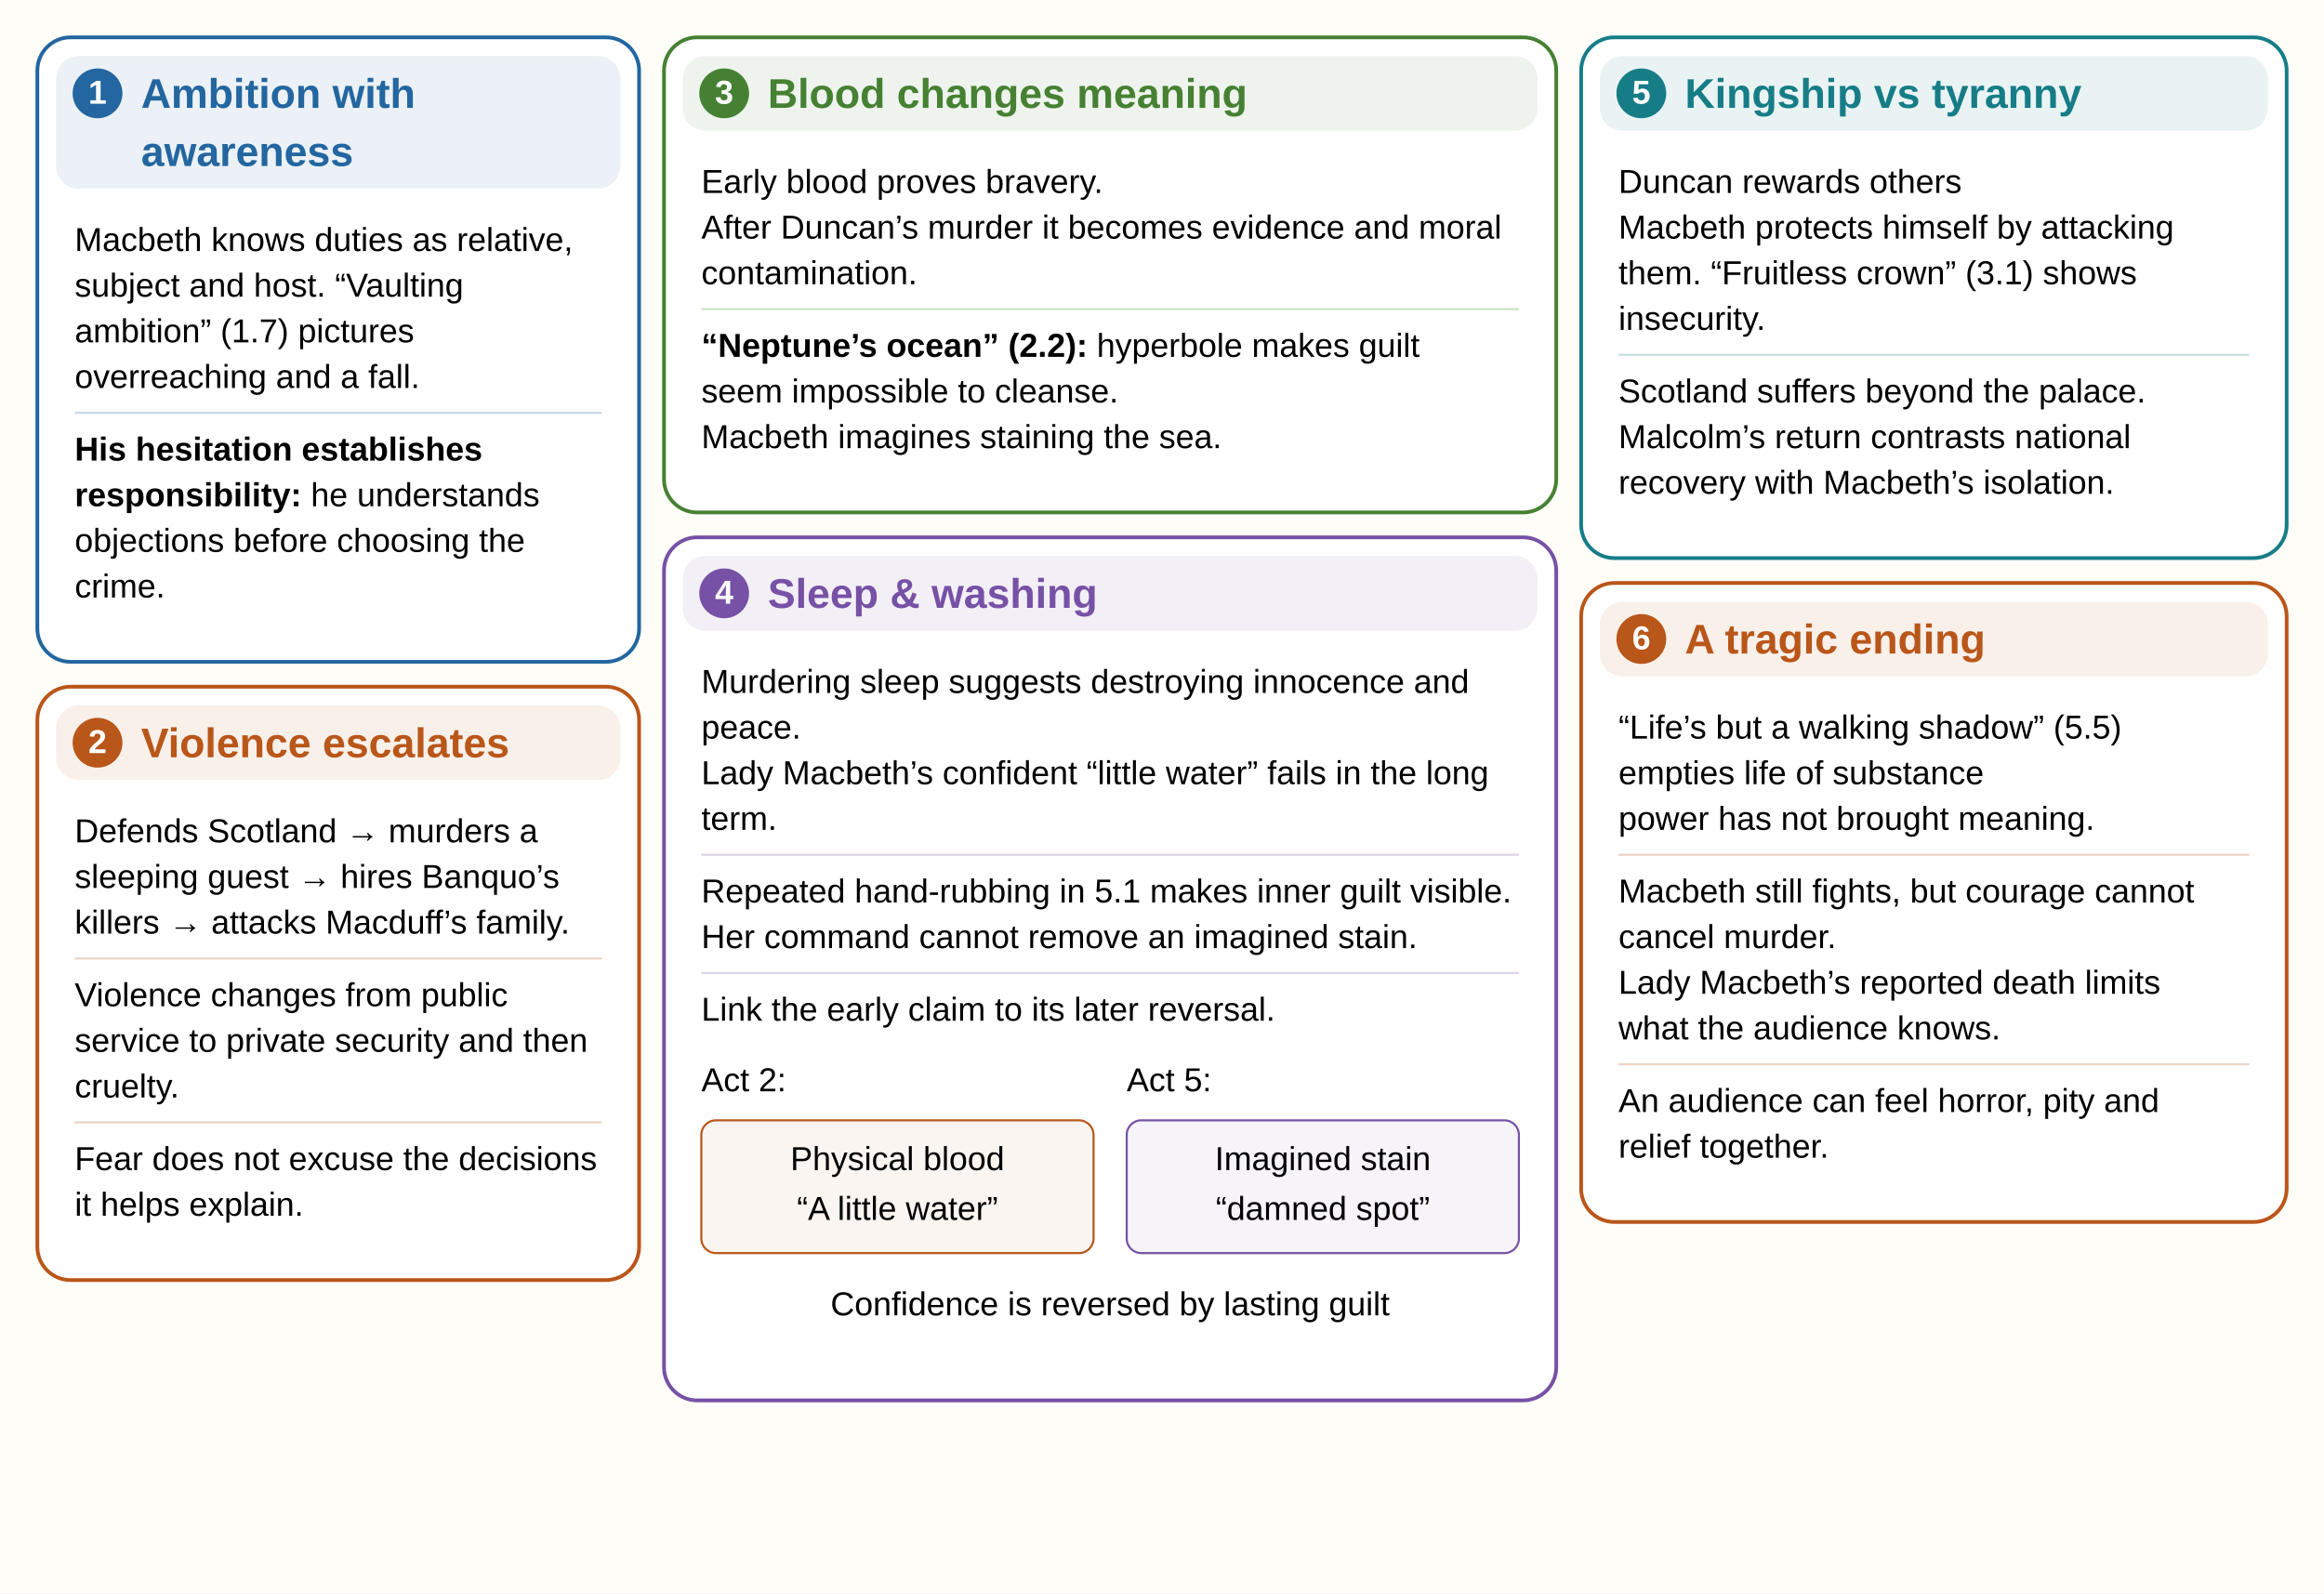
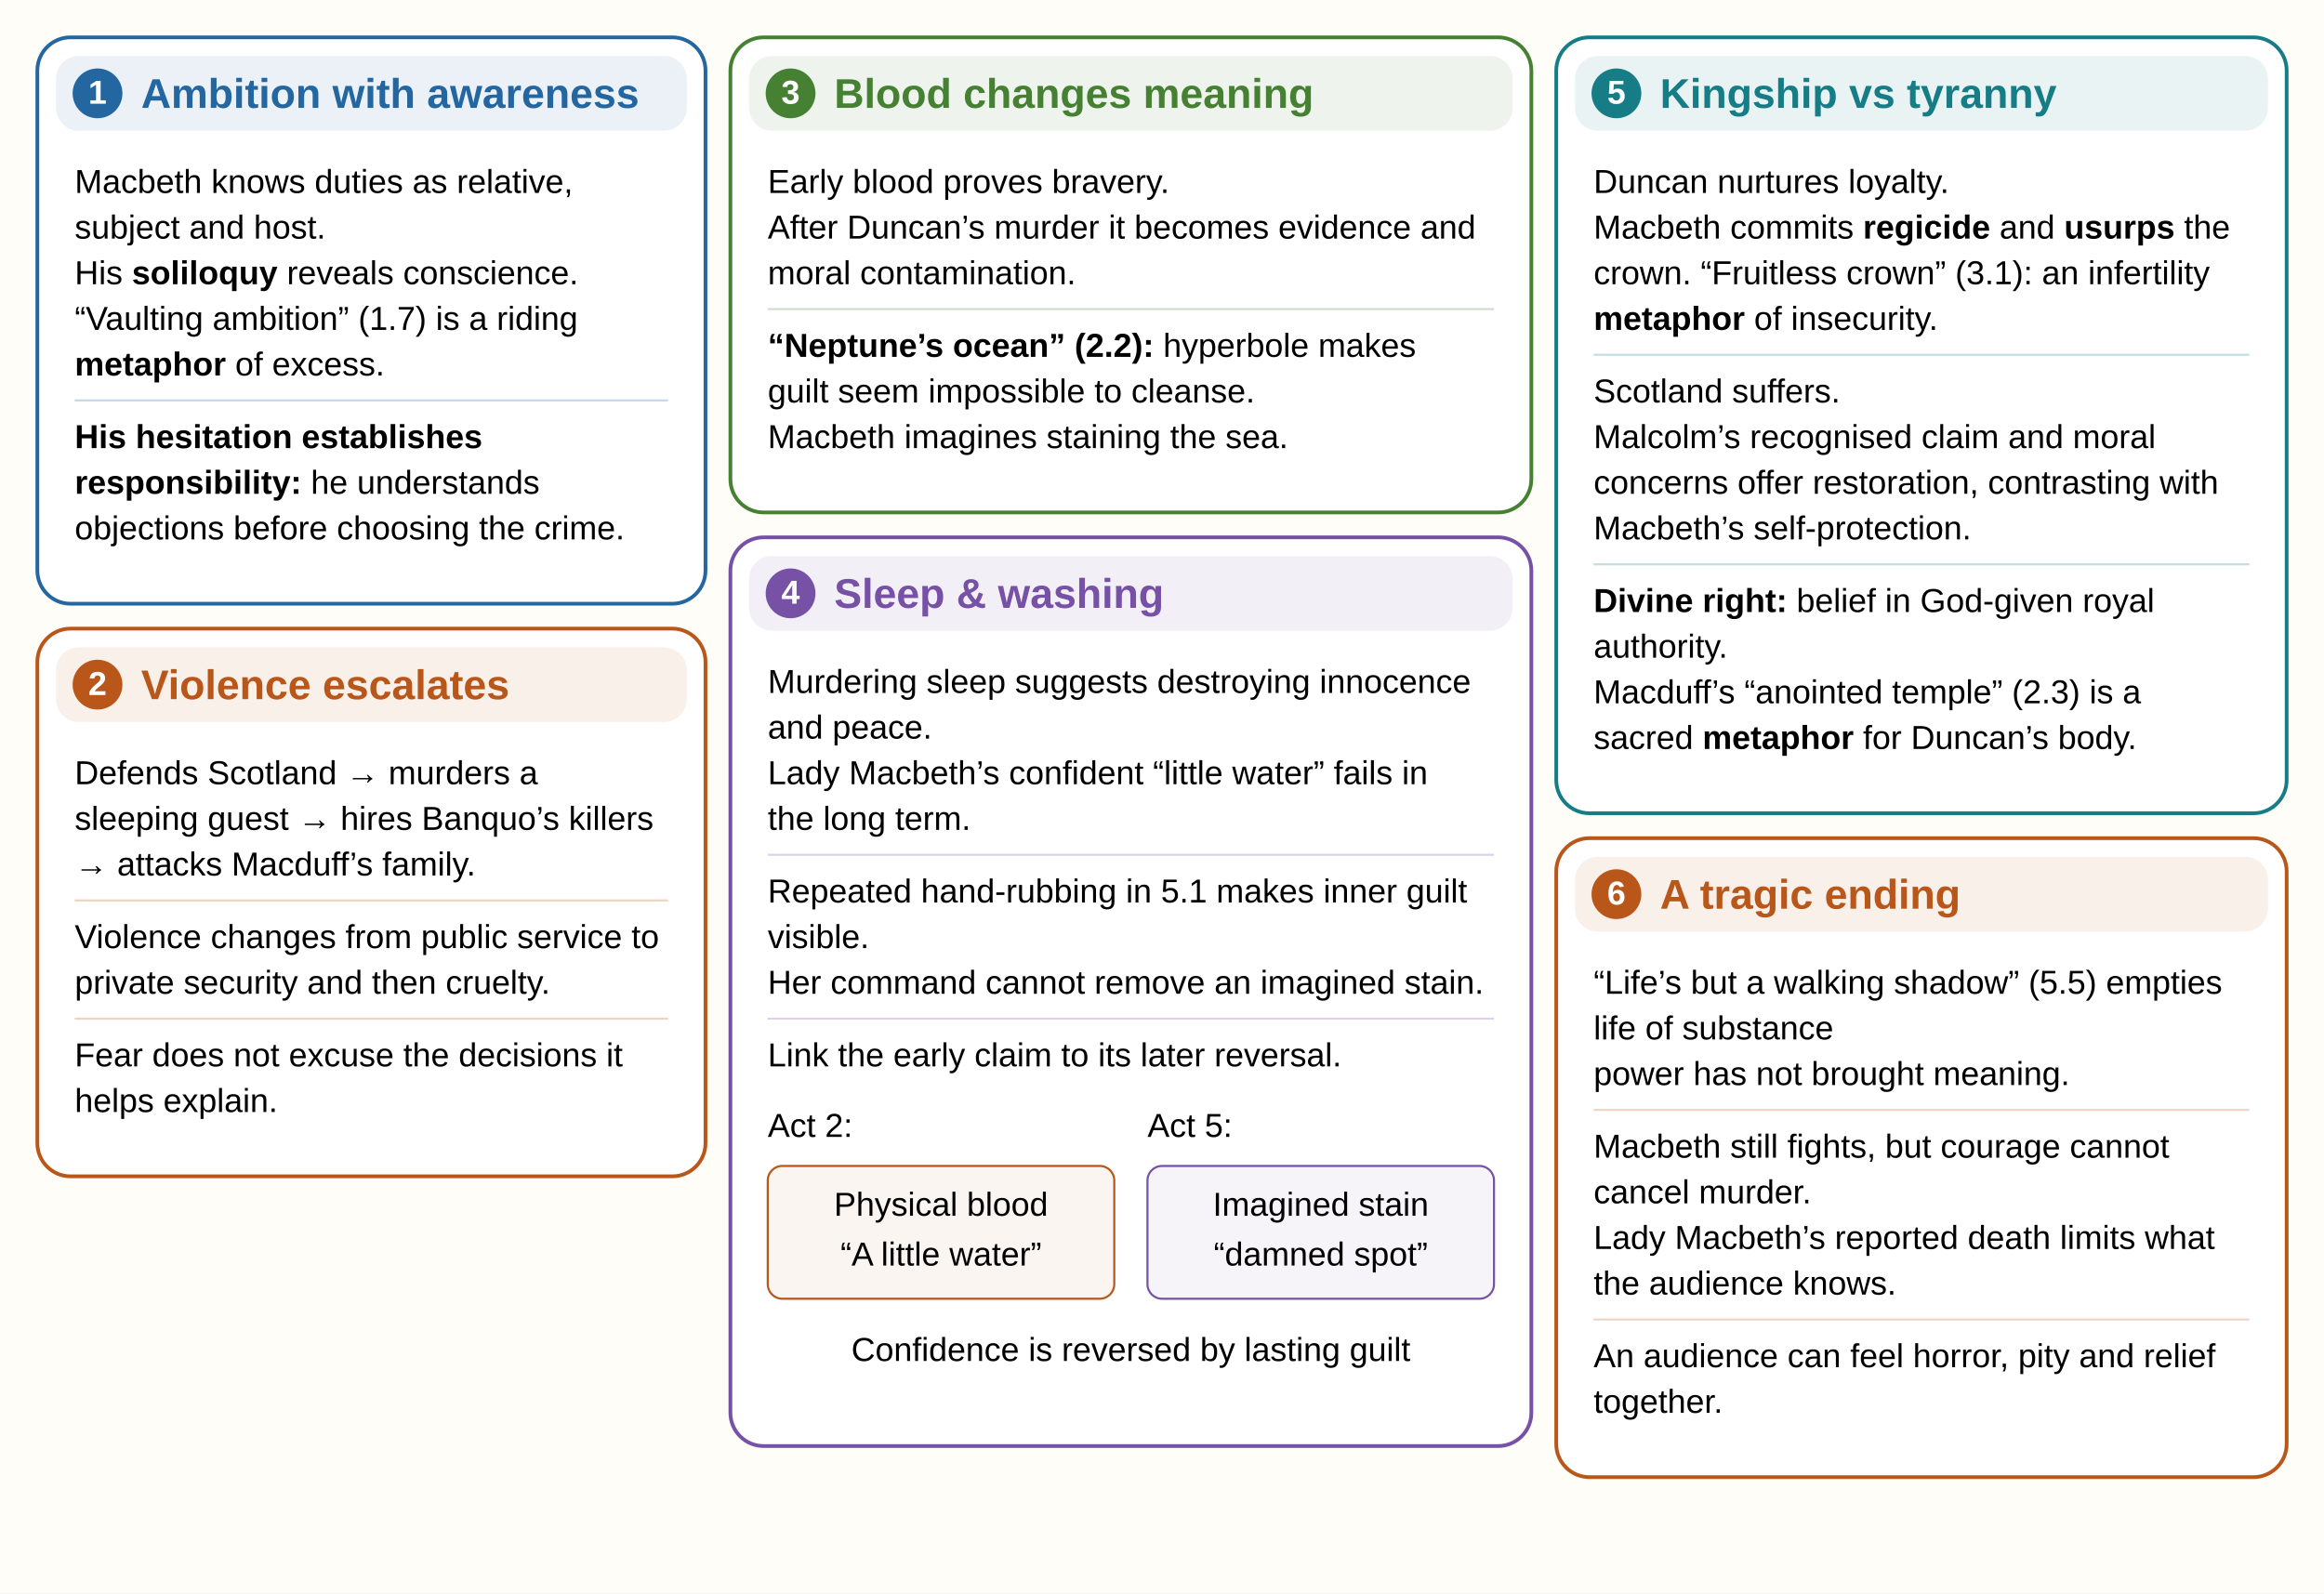
<svg xmlns="http://www.w3.org/2000/svg" width="2400" height="1645.714" viewBox="0 0 1120 768" role="img" aria-labelledby="map-title map-description" data-print-width-mm="277" font-family="Segoe UI,Arial,sans-serif">
  <defs>
    <marker id="arrow-2366a0" viewBox="0 0 10 10" refX="9" refY="5" markerWidth="4" markerHeight="4" orient="auto-start-reverse">
      <path d="M1 1L9 5L1 9" fill="none" stroke="#2366a0" stroke-width="2" stroke-linejoin="round" />
    </marker>
    <marker id="arrow-b95619" viewBox="0 0 10 10" refX="9" refY="5" markerWidth="4" markerHeight="4" orient="auto-start-reverse">
      <path d="M1 1L9 5L1 9" fill="none" stroke="#b95619" stroke-width="2" stroke-linejoin="round" />
    </marker>
    <marker id="arrow-468133" viewBox="0 0 10 10" refX="9" refY="5" markerWidth="4" markerHeight="4" orient="auto-start-reverse">
      <path d="M1 1L9 5L1 9" fill="none" stroke="#468133" stroke-width="2" stroke-linejoin="round" />
    </marker>
    <marker id="arrow-7651a5" viewBox="0 0 10 10" refX="9" refY="5" markerWidth="4" markerHeight="4" orient="auto-start-reverse">
      <path d="M1 1L9 5L1 9" fill="none" stroke="#7651a5" stroke-width="2" stroke-linejoin="round" />
    </marker>
    <marker id="arrow-167d87" viewBox="0 0 10 10" refX="9" refY="5" markerWidth="4" markerHeight="4" orient="auto-start-reverse">
      <path d="M1 1L9 5L1 9" fill="none" stroke="#167d87" stroke-width="2" stroke-linejoin="round" />
    </marker>
    <marker id="arrow-b95619" viewBox="0 0 10 10" refX="9" refY="5" markerWidth="4" markerHeight="4" orient="auto-start-reverse">
      <path d="M1 1L9 5L1 9" fill="none" stroke="#b95619" stroke-width="2" stroke-linejoin="round" />
    </marker>
  </defs>
  <rect width="1120" height="768" fill="#fffdf8" />
-   <g class="map-section" id="section-1" data-source-panel="0" data-bounds="0,0,290,301" transform="translate(18 18)">
-     <rect width="290" height="301" rx="16" fill="white" stroke="#2366a0" stroke-width="1.8" />
+   <g class="map-section" id="section-1" data-source-panel="0" data-bounds="0,0,322,273" transform="translate(18 18)">
+     <rect width="322" height="273" rx="16" fill="white" stroke="#2366a0" stroke-width="1.8" />
    <g class="section-heading">
-       <rect x="9" y="9" width="272" height="64" rx="11" fill="#2366a0" opacity=".09" />
+       <rect x="9" y="9" width="304" height="36" rx="11" fill="#2366a0" opacity=".09" />
      <circle cx="29" cy="27" r="12" fill="#2366a0" />
      <text class="diagram-label" x="29" y="32" font-size="16" fill="white" font-weight="700" text-anchor="middle">1</text>
-       <text class="panel-title" x="50" y="34" font-size="20" fill="#2366a0" font-weight="700" text-anchor="start">Ambition with</text>
-       <text class="panel-title" x="50" y="62" font-size="20" fill="#2366a0" font-weight="700" text-anchor="start">awareness</text>
+       <text class="panel-title" x="50" y="34" font-size="20" fill="#2366a0" font-weight="700" text-anchor="start">Ambition with awareness</text>
    </g>
    <g class="section-body">
-       <text class="body-text" x="18" y="103" font-size="16" fill="#000000" font-weight="400" text-anchor="start">Macbeth knows duties as relative,</text>
-       <text class="body-text" x="18" y="125" font-size="16" fill="#000000" font-weight="400" text-anchor="start">subject and host. “Vaulting</text>
-       <text class="body-text" x="18" y="147" font-size="16" fill="#000000" font-weight="400" text-anchor="start">ambition” (1.7) pictures</text>
-       <text class="body-text" x="18" y="169" font-size="16" fill="#000000" font-weight="400" text-anchor="start">overreaching and a fall.</text>
-       <path class="section-divider" d="M18 181H272" stroke="#2366a0" stroke-opacity=".25" stroke-width="1" fill="none" />
-       <text class="body-text" x="18" y="204" font-size="16" fill="#000000" font-weight="400" text-anchor="start">
+       <text class="body-text" x="18" y="75" font-size="16" fill="#000000" font-weight="400" text-anchor="start">Macbeth knows duties as relative,</text>
+       <text class="body-text" x="18" y="97" font-size="16" fill="#000000" font-weight="400" text-anchor="start">subject and host.</text>
+       <text class="body-text" x="18" y="119" font-size="16" fill="#000000" font-weight="400" text-anchor="start">His <tspan font-weight="700">soliloquy</tspan> reveals conscience.</text>
+       <text class="body-text" x="18" y="141" font-size="16" fill="#000000" font-weight="400" text-anchor="start">“Vaulting ambition” (1.7) is a riding</text>
+       <text class="body-text" x="18" y="163" font-size="16" fill="#000000" font-weight="400" text-anchor="start">
+         <tspan font-weight="700">metaphor</tspan> of excess.</text>
+       <path class="section-divider" d="M18 175H304" stroke="#2366a0" stroke-opacity=".25" stroke-width="1" fill="none" />
+       <text class="body-text" x="18" y="198" font-size="16" fill="#000000" font-weight="400" text-anchor="start">
        <tspan font-weight="700">His</tspan>
        <tspan font-weight="700">hesitation</tspan>
        <tspan font-weight="700">establishes</tspan>
      </text>
-       <text class="body-text" x="18" y="226" font-size="16" fill="#000000" font-weight="400" text-anchor="start">
+       <text class="body-text" x="18" y="220" font-size="16" fill="#000000" font-weight="400" text-anchor="start">
        <tspan font-weight="700">responsibility:</tspan> he understands</text>
-       <text class="body-text" x="18" y="248" font-size="16" fill="#000000" font-weight="400" text-anchor="start">objections before choosing the</text>
-       <text class="body-text" x="18" y="270" font-size="16" fill="#000000" font-weight="400" text-anchor="start">crime.</text>
+       <text class="body-text" x="18" y="242" font-size="16" fill="#000000" font-weight="400" text-anchor="start">objections before choosing the crime.</text>
    </g>
  </g>
-   <g class="map-section" id="section-2" data-source-panel="1" data-bounds="0,0,290,286" transform="translate(18 331)">
-     <rect width="290" height="286" rx="16" fill="white" stroke="#b95619" stroke-width="1.8" />
+   <g class="map-section" id="section-2" data-source-panel="1" data-bounds="0,0,322,264" transform="translate(18 303)">
+     <rect width="322" height="264" rx="16" fill="white" stroke="#b95619" stroke-width="1.8" />
    <g class="section-heading">
-       <rect x="9" y="9" width="272" height="36" rx="11" fill="#b95619" opacity=".09" />
+       <rect x="9" y="9" width="304" height="36" rx="11" fill="#b95619" opacity=".09" />
      <circle cx="29" cy="27" r="12" fill="#b95619" />
      <text class="diagram-label" x="29" y="32" font-size="16" fill="white" font-weight="700" text-anchor="middle">2</text>
      <text class="panel-title" x="50" y="34" font-size="20" fill="#b95619" font-weight="700" text-anchor="start">Violence escalates</text>
    </g>
    <g class="section-body">
      <text class="body-text" x="18" y="75" font-size="16" fill="#000000" font-weight="400" text-anchor="start">Defends Scotland → murders a</text>
-       <text class="body-text" x="18" y="97" font-size="16" fill="#000000" font-weight="400" text-anchor="start">sleeping guest → hires Banquo’s</text>
-       <text class="body-text" x="18" y="119" font-size="16" fill="#000000" font-weight="400" text-anchor="start">killers → attacks Macduff’s family.</text>
-       <path class="section-divider" d="M18 131H272" stroke="#b95619" stroke-opacity=".25" stroke-width="1" fill="none" />
-       <text class="body-text" x="18" y="154" font-size="16" fill="#000000" font-weight="400" text-anchor="start">Violence changes from public</text>
-       <text class="body-text" x="18" y="176" font-size="16" fill="#000000" font-weight="400" text-anchor="start">service to private security and then</text>
-       <text class="body-text" x="18" y="198" font-size="16" fill="#000000" font-weight="400" text-anchor="start">cruelty.</text>
-       <path class="section-divider" d="M18 210H272" stroke="#b95619" stroke-opacity=".25" stroke-width="1" fill="none" />
-       <text class="body-text" x="18" y="233" font-size="16" fill="#000000" font-weight="400" text-anchor="start">Fear does not excuse the decisions</text>
-       <text class="body-text" x="18" y="255" font-size="16" fill="#000000" font-weight="400" text-anchor="start">it helps explain.</text>
+       <text class="body-text" x="18" y="97" font-size="16" fill="#000000" font-weight="400" text-anchor="start">sleeping guest → hires Banquo’s killers</text>
+       <text class="body-text" x="18" y="119" font-size="16" fill="#000000" font-weight="400" text-anchor="start">→ attacks Macduff’s family.</text>
+       <path class="section-divider" d="M18 131H304" stroke="#b95619" stroke-opacity=".25" stroke-width="1" fill="none" />
+       <text class="body-text" x="18" y="154" font-size="16" fill="#000000" font-weight="400" text-anchor="start">Violence changes from public service to</text>
+       <text class="body-text" x="18" y="176" font-size="16" fill="#000000" font-weight="400" text-anchor="start">private security and then cruelty.</text>
+       <path class="section-divider" d="M18 188H304" stroke="#b95619" stroke-opacity=".25" stroke-width="1" fill="none" />
+       <text class="body-text" x="18" y="211" font-size="16" fill="#000000" font-weight="400" text-anchor="start">Fear does not excuse the decisions it</text>
+       <text class="body-text" x="18" y="233" font-size="16" fill="#000000" font-weight="400" text-anchor="start">helps explain.</text>
    </g>
  </g>
-   <g class="map-section" id="section-3" data-source-panel="2" data-bounds="0,0,430,229" transform="translate(320 18)">
-     <rect width="430" height="229" rx="16" fill="white" stroke="#468133" stroke-width="1.8" />
+   <g class="map-section" id="section-3" data-source-panel="2" data-bounds="0,0,386,229" transform="translate(352 18)">
+     <rect width="386" height="229" rx="16" fill="white" stroke="#468133" stroke-width="1.8" />
    <g class="section-heading">
-       <rect x="9" y="9" width="412" height="36" rx="11" fill="#468133" opacity=".09" />
+       <rect x="9" y="9" width="368" height="36" rx="11" fill="#468133" opacity=".09" />
      <circle cx="29" cy="27" r="12" fill="#468133" />
      <text class="diagram-label" x="29" y="32" font-size="16" fill="white" font-weight="700" text-anchor="middle">3</text>
      <text class="panel-title" x="50" y="34" font-size="20" fill="#468133" font-weight="700" text-anchor="start">Blood changes meaning</text>
    </g>
    <g class="section-body">
      <text class="body-text" x="18" y="75" font-size="16" fill="#000000" font-weight="400" text-anchor="start">Early blood proves bravery.</text>
-       <text class="body-text" x="18" y="97" font-size="16" fill="#000000" font-weight="400" text-anchor="start">After Duncan’s murder it becomes evidence and moral</text>
-       <text class="body-text" x="18" y="119" font-size="16" fill="#000000" font-weight="400" text-anchor="start">contamination.</text>
-       <path class="section-divider" d="M18 131H412" stroke="#468133" stroke-opacity=".25" stroke-width="1" fill="none" />
+       <text class="body-text" x="18" y="97" font-size="16" fill="#000000" font-weight="400" text-anchor="start">After Duncan’s murder it becomes evidence and</text>
+       <text class="body-text" x="18" y="119" font-size="16" fill="#000000" font-weight="400" text-anchor="start">moral contamination.</text>
+       <path class="section-divider" d="M18 131H368" stroke="#468133" stroke-opacity=".25" stroke-width="1" fill="none" />
      <text class="body-text" x="18" y="154" font-size="16" fill="#000000" font-weight="400" text-anchor="start">
        <tspan font-weight="700">“Neptune’s</tspan>
        <tspan font-weight="700">ocean”</tspan>
-         <tspan font-weight="700">(2.2):</tspan> hyperbole makes guilt</text>
-       <text class="body-text" x="18" y="176" font-size="16" fill="#000000" font-weight="400" text-anchor="start">seem impossible to cleanse.</text>
+         <tspan font-weight="700">(2.2):</tspan> hyperbole makes</text>
+       <text class="body-text" x="18" y="176" font-size="16" fill="#000000" font-weight="400" text-anchor="start">guilt seem impossible to cleanse.</text>
      <text class="body-text" x="18" y="198" font-size="16" fill="#000000" font-weight="400" text-anchor="start">Macbeth imagines staining the sea.</text>
    </g>
  </g>
-   <g class="map-section" id="section-4" data-source-panel="3" data-bounds="0,0,430,416" transform="translate(320 259)">
-     <rect width="430" height="416" rx="16" fill="white" stroke="#7651a5" stroke-width="1.8" />
+   <g class="map-section" id="section-4" data-source-panel="3" data-bounds="0,0,386,438" transform="translate(352 259)">
+     <rect width="386" height="438" rx="16" fill="white" stroke="#7651a5" stroke-width="1.8" />
    <g class="section-heading">
-       <rect x="9" y="9" width="412" height="36" rx="11" fill="#7651a5" opacity=".09" />
+       <rect x="9" y="9" width="368" height="36" rx="11" fill="#7651a5" opacity=".09" />
      <circle cx="29" cy="27" r="12" fill="#7651a5" />
      <text class="diagram-label" x="29" y="32" font-size="16" fill="white" font-weight="700" text-anchor="middle">4</text>
      <text class="panel-title" x="50" y="34" font-size="20" fill="#7651a5" font-weight="700" text-anchor="start">Sleep &amp; washing</text>
    </g>
    <g class="section-body">
-       <text class="body-text" x="18" y="75" font-size="16" fill="#000000" font-weight="400" text-anchor="start">Murdering sleep suggests destroying innocence and</text>
-       <text class="body-text" x="18" y="97" font-size="16" fill="#000000" font-weight="400" text-anchor="start">peace.</text>
-       <text class="body-text" x="18" y="119" font-size="16" fill="#000000" font-weight="400" text-anchor="start">Lady Macbeth’s confident “little water” fails in the long</text>
-       <text class="body-text" x="18" y="141" font-size="16" fill="#000000" font-weight="400" text-anchor="start">term.</text>
-       <path class="section-divider" d="M18 153H412" stroke="#7651a5" stroke-opacity=".25" stroke-width="1" fill="none" />
-       <text class="body-text" x="18" y="176" font-size="16" fill="#000000" font-weight="400" text-anchor="start">Repeated hand-rubbing in 5.1 makes inner guilt visible.</text>
-       <text class="body-text" x="18" y="198" font-size="16" fill="#000000" font-weight="400" text-anchor="start">Her command cannot remove an imagined stain.</text>
-       <path class="section-divider" d="M18 210H412" stroke="#7651a5" stroke-opacity=".25" stroke-width="1" fill="none" />
-       <text class="body-text" x="18" y="233" font-size="16" fill="#000000" font-weight="400" text-anchor="start">Link the early claim to its later reversal.</text>
-       <g transform="translate(18 251)">
+       <text class="body-text" x="18" y="75" font-size="16" fill="#000000" font-weight="400" text-anchor="start">Murdering sleep suggests destroying innocence</text>
+       <text class="body-text" x="18" y="97" font-size="16" fill="#000000" font-weight="400" text-anchor="start">and peace.</text>
+       <text class="body-text" x="18" y="119" font-size="16" fill="#000000" font-weight="400" text-anchor="start">Lady Macbeth’s confident “little water” fails in</text>
+       <text class="body-text" x="18" y="141" font-size="16" fill="#000000" font-weight="400" text-anchor="start">the long term.</text>
+       <path class="section-divider" d="M18 153H368" stroke="#7651a5" stroke-opacity=".25" stroke-width="1" fill="none" />
+       <text class="body-text" x="18" y="176" font-size="16" fill="#000000" font-weight="400" text-anchor="start">Repeated hand-rubbing in 5.1 makes inner guilt</text>
+       <text class="body-text" x="18" y="198" font-size="16" fill="#000000" font-weight="400" text-anchor="start">visible.</text>
+       <text class="body-text" x="18" y="220" font-size="16" fill="#000000" font-weight="400" text-anchor="start">Her command cannot remove an imagined stain.</text>
+       <path class="section-divider" d="M18 232H368" stroke="#7651a5" stroke-opacity=".25" stroke-width="1" fill="none" />
+       <text class="body-text" x="18" y="255" font-size="16" fill="#000000" font-weight="400" text-anchor="start">Link the early claim to its later reversal.</text>
+       <g transform="translate(18 273)">
        <g class="concept-illustration">
          <text class="diagram-label" x="0" y="16" font-size="16" fill="#000000" text-anchor="start">Act 2:</text>
-           <text class="diagram-label" x="205.0" y="16" font-size="16" fill="#000000" text-anchor="start">Act 5:</text>
-           <rect x="0" y="30" width="189.0" height="64" rx="7" fill="#b95619" fill-opacity=".06" stroke="#b95619" />
-           <text class="diagram-label" x="94.5" y="54" font-size="16" fill="#000000" text-anchor="middle">Physical blood</text>
-           <text class="diagram-label" x="94.5" y="78" font-size="16" fill="#000000" text-anchor="middle">“A little water”</text>
-           <rect x="205.0" y="30" width="189.0" height="64" rx="7" fill="#7651a5" fill-opacity=".06" stroke="#7651a5" />
-           <text class="diagram-label" x="299.5" y="54" font-size="16" fill="#000000" text-anchor="middle">Imagined stain</text>
-           <text class="diagram-label" x="299.5" y="78" font-size="16" fill="#000000" text-anchor="middle">“damned spot”</text>
-           <text class="diagram-label" x="197.0" y="124" font-size="16" fill="#000000" text-anchor="middle">Confidence is reversed by lasting guilt</text>
+           <text class="diagram-label" x="183.0" y="16" font-size="16" fill="#000000" text-anchor="start">Act 5:</text>
+           <rect x="0" y="30" width="167.0" height="64" rx="7" fill="#b95619" fill-opacity=".06" stroke="#b95619" />
+           <text class="diagram-label" x="83.5" y="54" font-size="16" fill="#000000" text-anchor="middle">Physical blood</text>
+           <text class="diagram-label" x="83.5" y="78" font-size="16" fill="#000000" text-anchor="middle">“A little water”</text>
+           <rect x="183.0" y="30" width="167.0" height="64" rx="7" fill="#7651a5" fill-opacity=".06" stroke="#7651a5" />
+           <text class="diagram-label" x="266.5" y="54" font-size="16" fill="#000000" text-anchor="middle">Imagined stain</text>
+           <text class="diagram-label" x="266.5" y="78" font-size="16" fill="#000000" text-anchor="middle">“damned spot”</text>
+           <text class="diagram-label" x="175.0" y="124" font-size="16" fill="#000000" text-anchor="middle">Confidence is reversed by lasting guilt</text>
        </g>
      </g>
    </g>
  </g>
-   <g class="map-section" id="section-5" data-source-panel="4" data-bounds="0,0,340,251" transform="translate(762 18)">
-     <rect width="340" height="251" rx="16" fill="white" stroke="#167d87" stroke-width="1.8" />
+   <g class="map-section" id="section-5" data-source-panel="4" data-bounds="0,0,352,374" transform="translate(750 18)">
+     <rect width="352" height="374" rx="16" fill="white" stroke="#167d87" stroke-width="1.8" />
    <g class="section-heading">
-       <rect x="9" y="9" width="322" height="36" rx="11" fill="#167d87" opacity=".09" />
+       <rect x="9" y="9" width="334" height="36" rx="11" fill="#167d87" opacity=".09" />
      <circle cx="29" cy="27" r="12" fill="#167d87" />
      <text class="diagram-label" x="29" y="32" font-size="16" fill="white" font-weight="700" text-anchor="middle">5</text>
      <text class="panel-title" x="50" y="34" font-size="20" fill="#167d87" font-weight="700" text-anchor="start">Kingship vs tyranny</text>
    </g>
    <g class="section-body">
-       <text class="body-text" x="18" y="75" font-size="16" fill="#000000" font-weight="400" text-anchor="start">Duncan rewards others</text>
-       <text class="body-text" x="18" y="97" font-size="16" fill="#000000" font-weight="400" text-anchor="start">Macbeth protects himself by attacking</text>
-       <text class="body-text" x="18" y="119" font-size="16" fill="#000000" font-weight="400" text-anchor="start">them. “Fruitless crown” (3.1) shows</text>
-       <text class="body-text" x="18" y="141" font-size="16" fill="#000000" font-weight="400" text-anchor="start">insecurity.</text>
-       <path class="section-divider" d="M18 153H322" stroke="#167d87" stroke-opacity=".25" stroke-width="1" fill="none" />
-       <text class="body-text" x="18" y="176" font-size="16" fill="#000000" font-weight="400" text-anchor="start">Scotland suffers beyond the palace.</text>
-       <text class="body-text" x="18" y="198" font-size="16" fill="#000000" font-weight="400" text-anchor="start">Malcolm’s return contrasts national</text>
-       <text class="body-text" x="18" y="220" font-size="16" fill="#000000" font-weight="400" text-anchor="start">recovery with Macbeth’s isolation.</text>
+       <text class="body-text" x="18" y="75" font-size="16" fill="#000000" font-weight="400" text-anchor="start">Duncan nurtures loyalty.</text>
+       <text class="body-text" x="18" y="97" font-size="16" fill="#000000" font-weight="400" text-anchor="start">Macbeth commits <tspan font-weight="700">regicide</tspan> and <tspan font-weight="700">usurps</tspan> the</text>
+       <text class="body-text" x="18" y="119" font-size="16" fill="#000000" font-weight="400" text-anchor="start">crown. “Fruitless crown” (3.1): an infertility</text>
+       <text class="body-text" x="18" y="141" font-size="16" fill="#000000" font-weight="400" text-anchor="start">
+         <tspan font-weight="700">metaphor</tspan> of insecurity.</text>
+       <path class="section-divider" d="M18 153H334" stroke="#167d87" stroke-opacity=".25" stroke-width="1" fill="none" />
+       <text class="body-text" x="18" y="176" font-size="16" fill="#000000" font-weight="400" text-anchor="start">Scotland suffers.</text>
+       <text class="body-text" x="18" y="198" font-size="16" fill="#000000" font-weight="400" text-anchor="start">Malcolm’s recognised claim and moral</text>
+       <text class="body-text" x="18" y="220" font-size="16" fill="#000000" font-weight="400" text-anchor="start">concerns offer restoration, contrasting with</text>
+       <text class="body-text" x="18" y="242" font-size="16" fill="#000000" font-weight="400" text-anchor="start">Macbeth’s self-protection.</text>
+       <path class="section-divider" d="M18 254H334" stroke="#167d87" stroke-opacity=".25" stroke-width="1" fill="none" />
+       <text class="body-text" x="18" y="277" font-size="16" fill="#000000" font-weight="400" text-anchor="start">
+         <tspan font-weight="700">Divine</tspan>
+         <tspan font-weight="700">right:</tspan> belief in God-given royal</text>
+       <text class="body-text" x="18" y="299" font-size="16" fill="#000000" font-weight="400" text-anchor="start">authority.</text>
+       <text class="body-text" x="18" y="321" font-size="16" fill="#000000" font-weight="400" text-anchor="start">Macduff’s “anointed temple” (2.3) is a</text>
+       <text class="body-text" x="18" y="343" font-size="16" fill="#000000" font-weight="400" text-anchor="start">sacred <tspan font-weight="700">metaphor</tspan> for Duncan’s body.</text>
    </g>
  </g>
-   <g class="map-section" id="section-6" data-source-panel="5" data-bounds="0,0,340,308" transform="translate(762 281)">
-     <rect width="340" height="308" rx="16" fill="white" stroke="#b95619" stroke-width="1.8" />
+   <g class="map-section" id="section-6" data-source-panel="5" data-bounds="0,0,352,308" transform="translate(750 404)">
+     <rect width="352" height="308" rx="16" fill="white" stroke="#b95619" stroke-width="1.8" />
    <g class="section-heading">
-       <rect x="9" y="9" width="322" height="36" rx="11" fill="#b95619" opacity=".09" />
+       <rect x="9" y="9" width="334" height="36" rx="11" fill="#b95619" opacity=".09" />
      <circle cx="29" cy="27" r="12" fill="#b95619" />
      <text class="diagram-label" x="29" y="32" font-size="16" fill="white" font-weight="700" text-anchor="middle">6</text>
      <text class="panel-title" x="50" y="34" font-size="20" fill="#b95619" font-weight="700" text-anchor="start">A tragic ending</text>
    </g>
    <g class="section-body">
-       <text class="body-text" x="18" y="75" font-size="16" fill="#000000" font-weight="400" text-anchor="start">“Life’s but a walking shadow” (5.5)</text>
-       <text class="body-text" x="18" y="97" font-size="16" fill="#000000" font-weight="400" text-anchor="start">empties life of substance</text>
+       <text class="body-text" x="18" y="75" font-size="16" fill="#000000" font-weight="400" text-anchor="start">“Life’s but a walking shadow” (5.5) empties</text>
+       <text class="body-text" x="18" y="97" font-size="16" fill="#000000" font-weight="400" text-anchor="start">life of substance</text>
      <text class="body-text" x="18" y="119" font-size="16" fill="#000000" font-weight="400" text-anchor="start">power has not brought meaning.</text>
-       <path class="section-divider" d="M18 131H322" stroke="#b95619" stroke-opacity=".25" stroke-width="1" fill="none" />
+       <path class="section-divider" d="M18 131H334" stroke="#b95619" stroke-opacity=".25" stroke-width="1" fill="none" />
      <text class="body-text" x="18" y="154" font-size="16" fill="#000000" font-weight="400" text-anchor="start">Macbeth still fights, but courage cannot</text>
      <text class="body-text" x="18" y="176" font-size="16" fill="#000000" font-weight="400" text-anchor="start">cancel murder.</text>
-       <text class="body-text" x="18" y="198" font-size="16" fill="#000000" font-weight="400" text-anchor="start">Lady Macbeth’s reported death limits</text>
-       <text class="body-text" x="18" y="220" font-size="16" fill="#000000" font-weight="400" text-anchor="start">what the audience knows.</text>
-       <path class="section-divider" d="M18 232H322" stroke="#b95619" stroke-opacity=".25" stroke-width="1" fill="none" />
-       <text class="body-text" x="18" y="255" font-size="16" fill="#000000" font-weight="400" text-anchor="start">An audience can feel horror, pity and</text>
-       <text class="body-text" x="18" y="277" font-size="16" fill="#000000" font-weight="400" text-anchor="start">relief together.</text>
+       <text class="body-text" x="18" y="198" font-size="16" fill="#000000" font-weight="400" text-anchor="start">Lady Macbeth’s reported death limits what</text>
+       <text class="body-text" x="18" y="220" font-size="16" fill="#000000" font-weight="400" text-anchor="start">the audience knows.</text>
+       <path class="section-divider" d="M18 232H334" stroke="#b95619" stroke-opacity=".25" stroke-width="1" fill="none" />
+       <text class="body-text" x="18" y="255" font-size="16" fill="#000000" font-weight="400" text-anchor="start">An audience can feel horror, pity and relief</text>
+       <text class="body-text" x="18" y="277" font-size="16" fill="#000000" font-weight="400" text-anchor="start">together.</text>
    </g>
  </g>
</svg>
